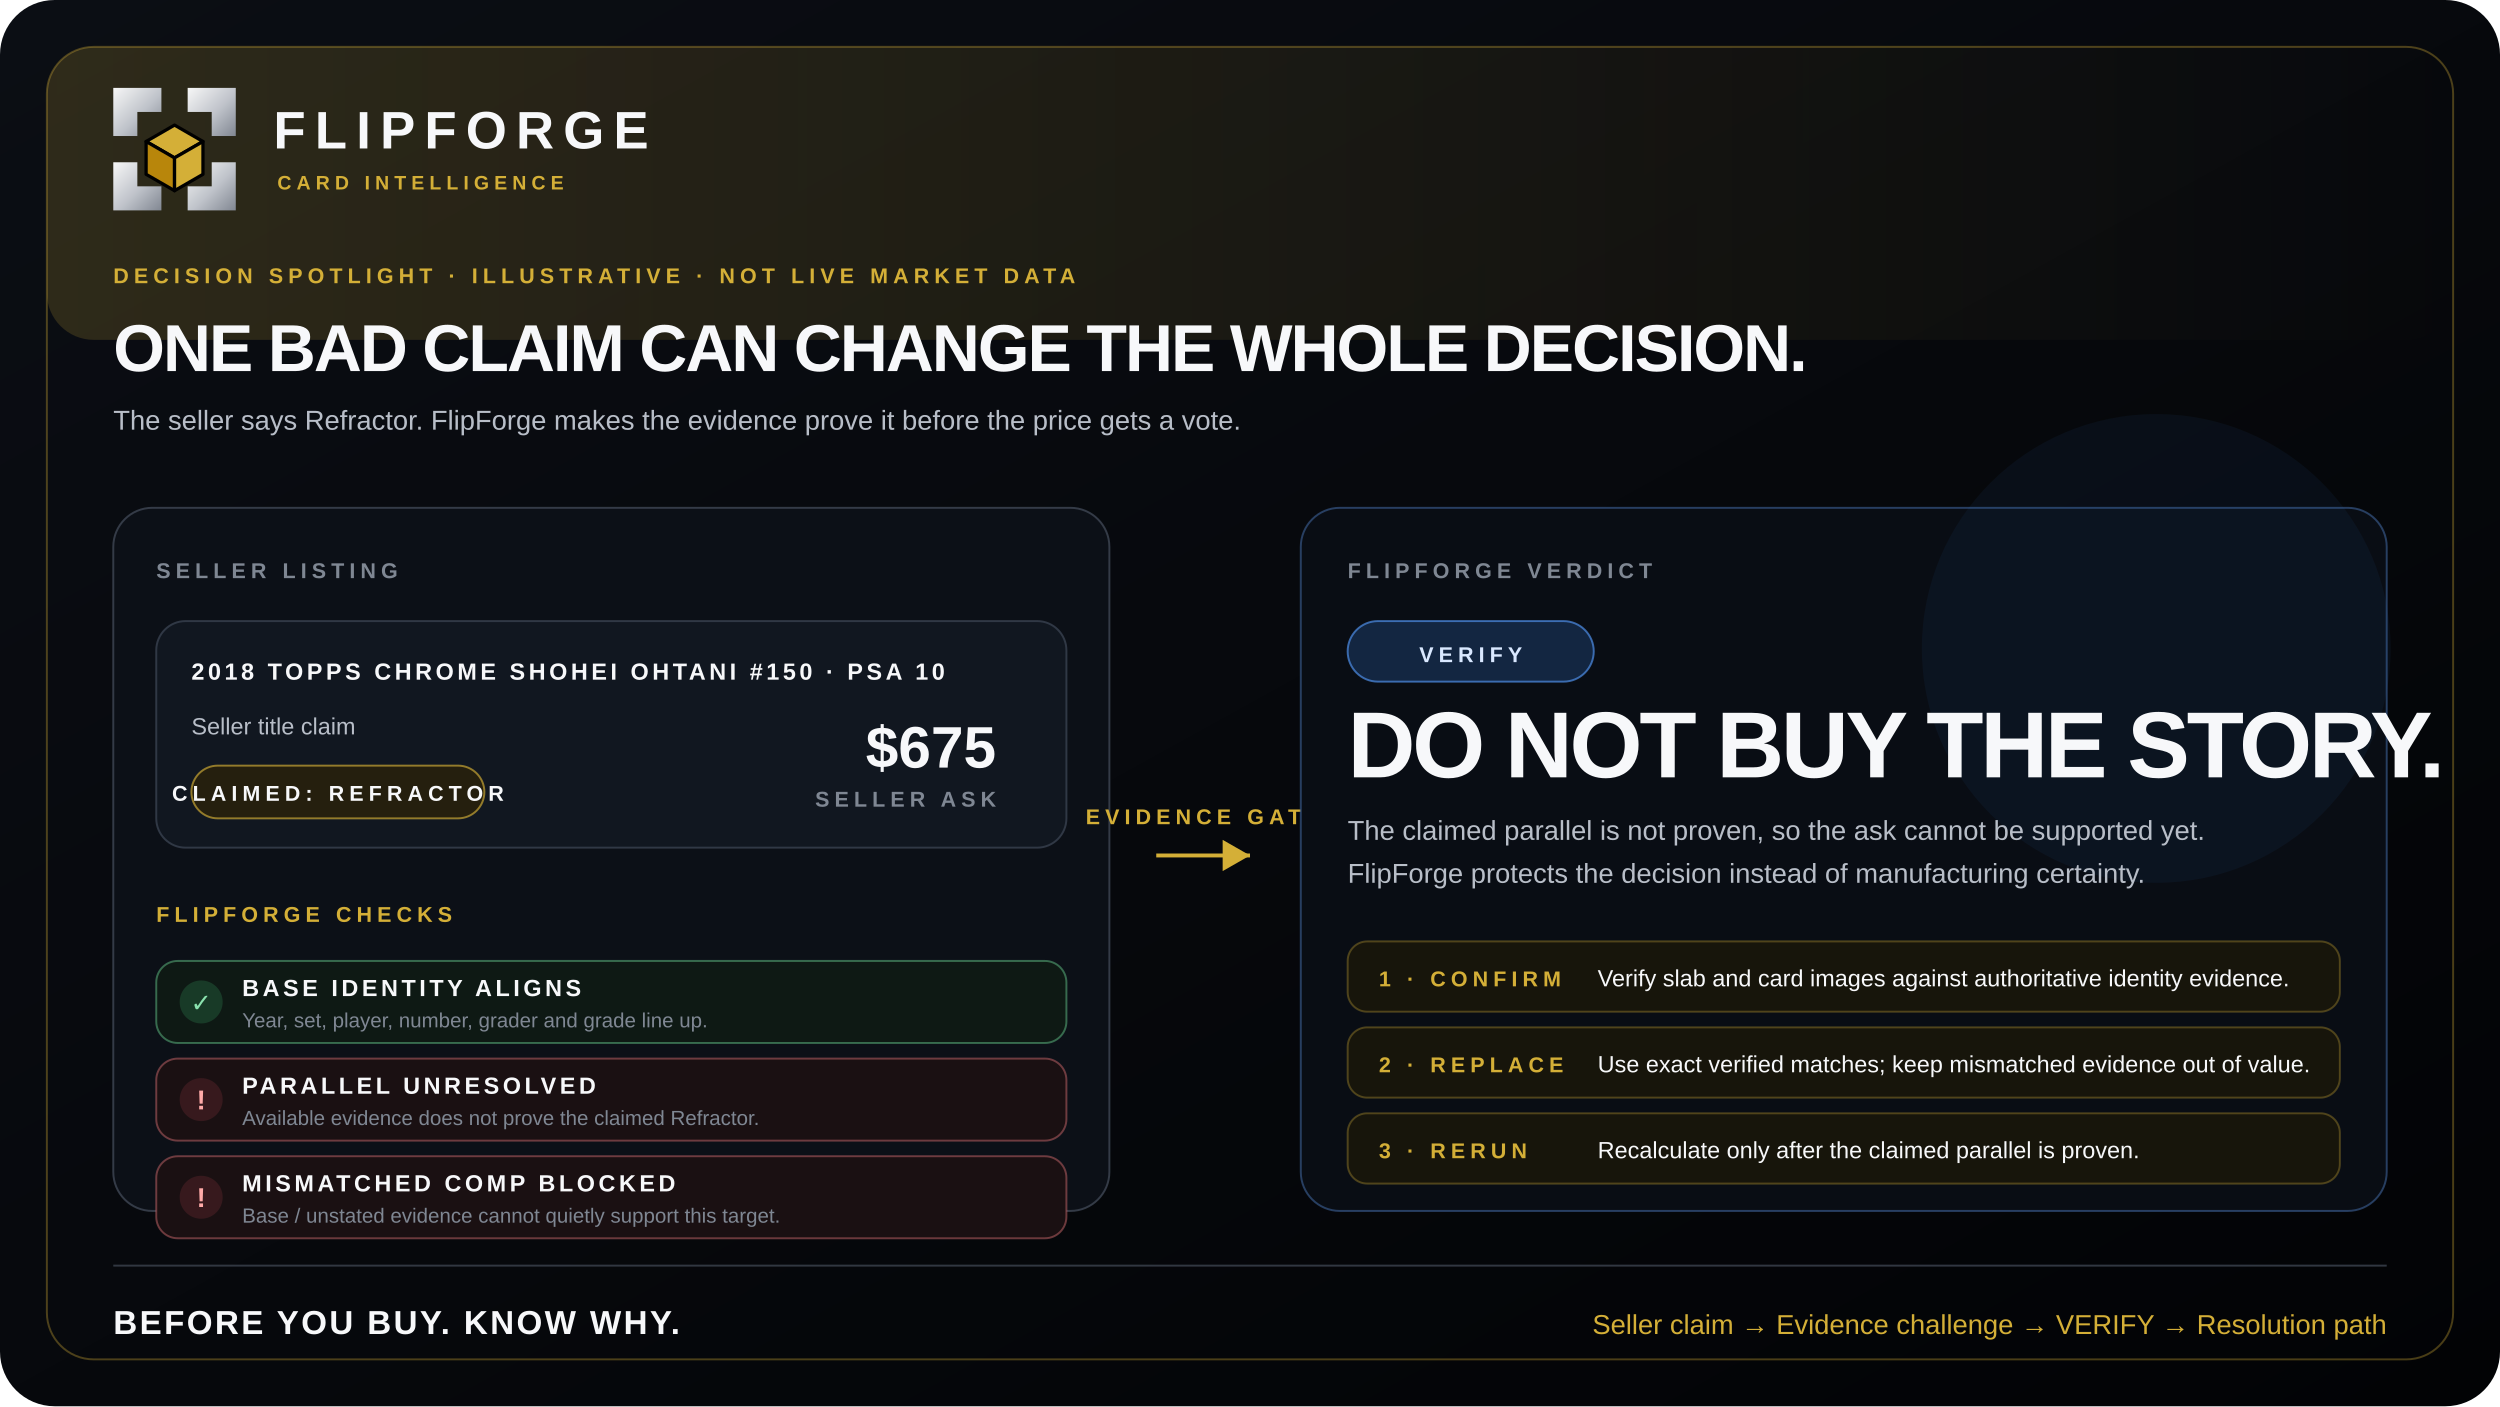
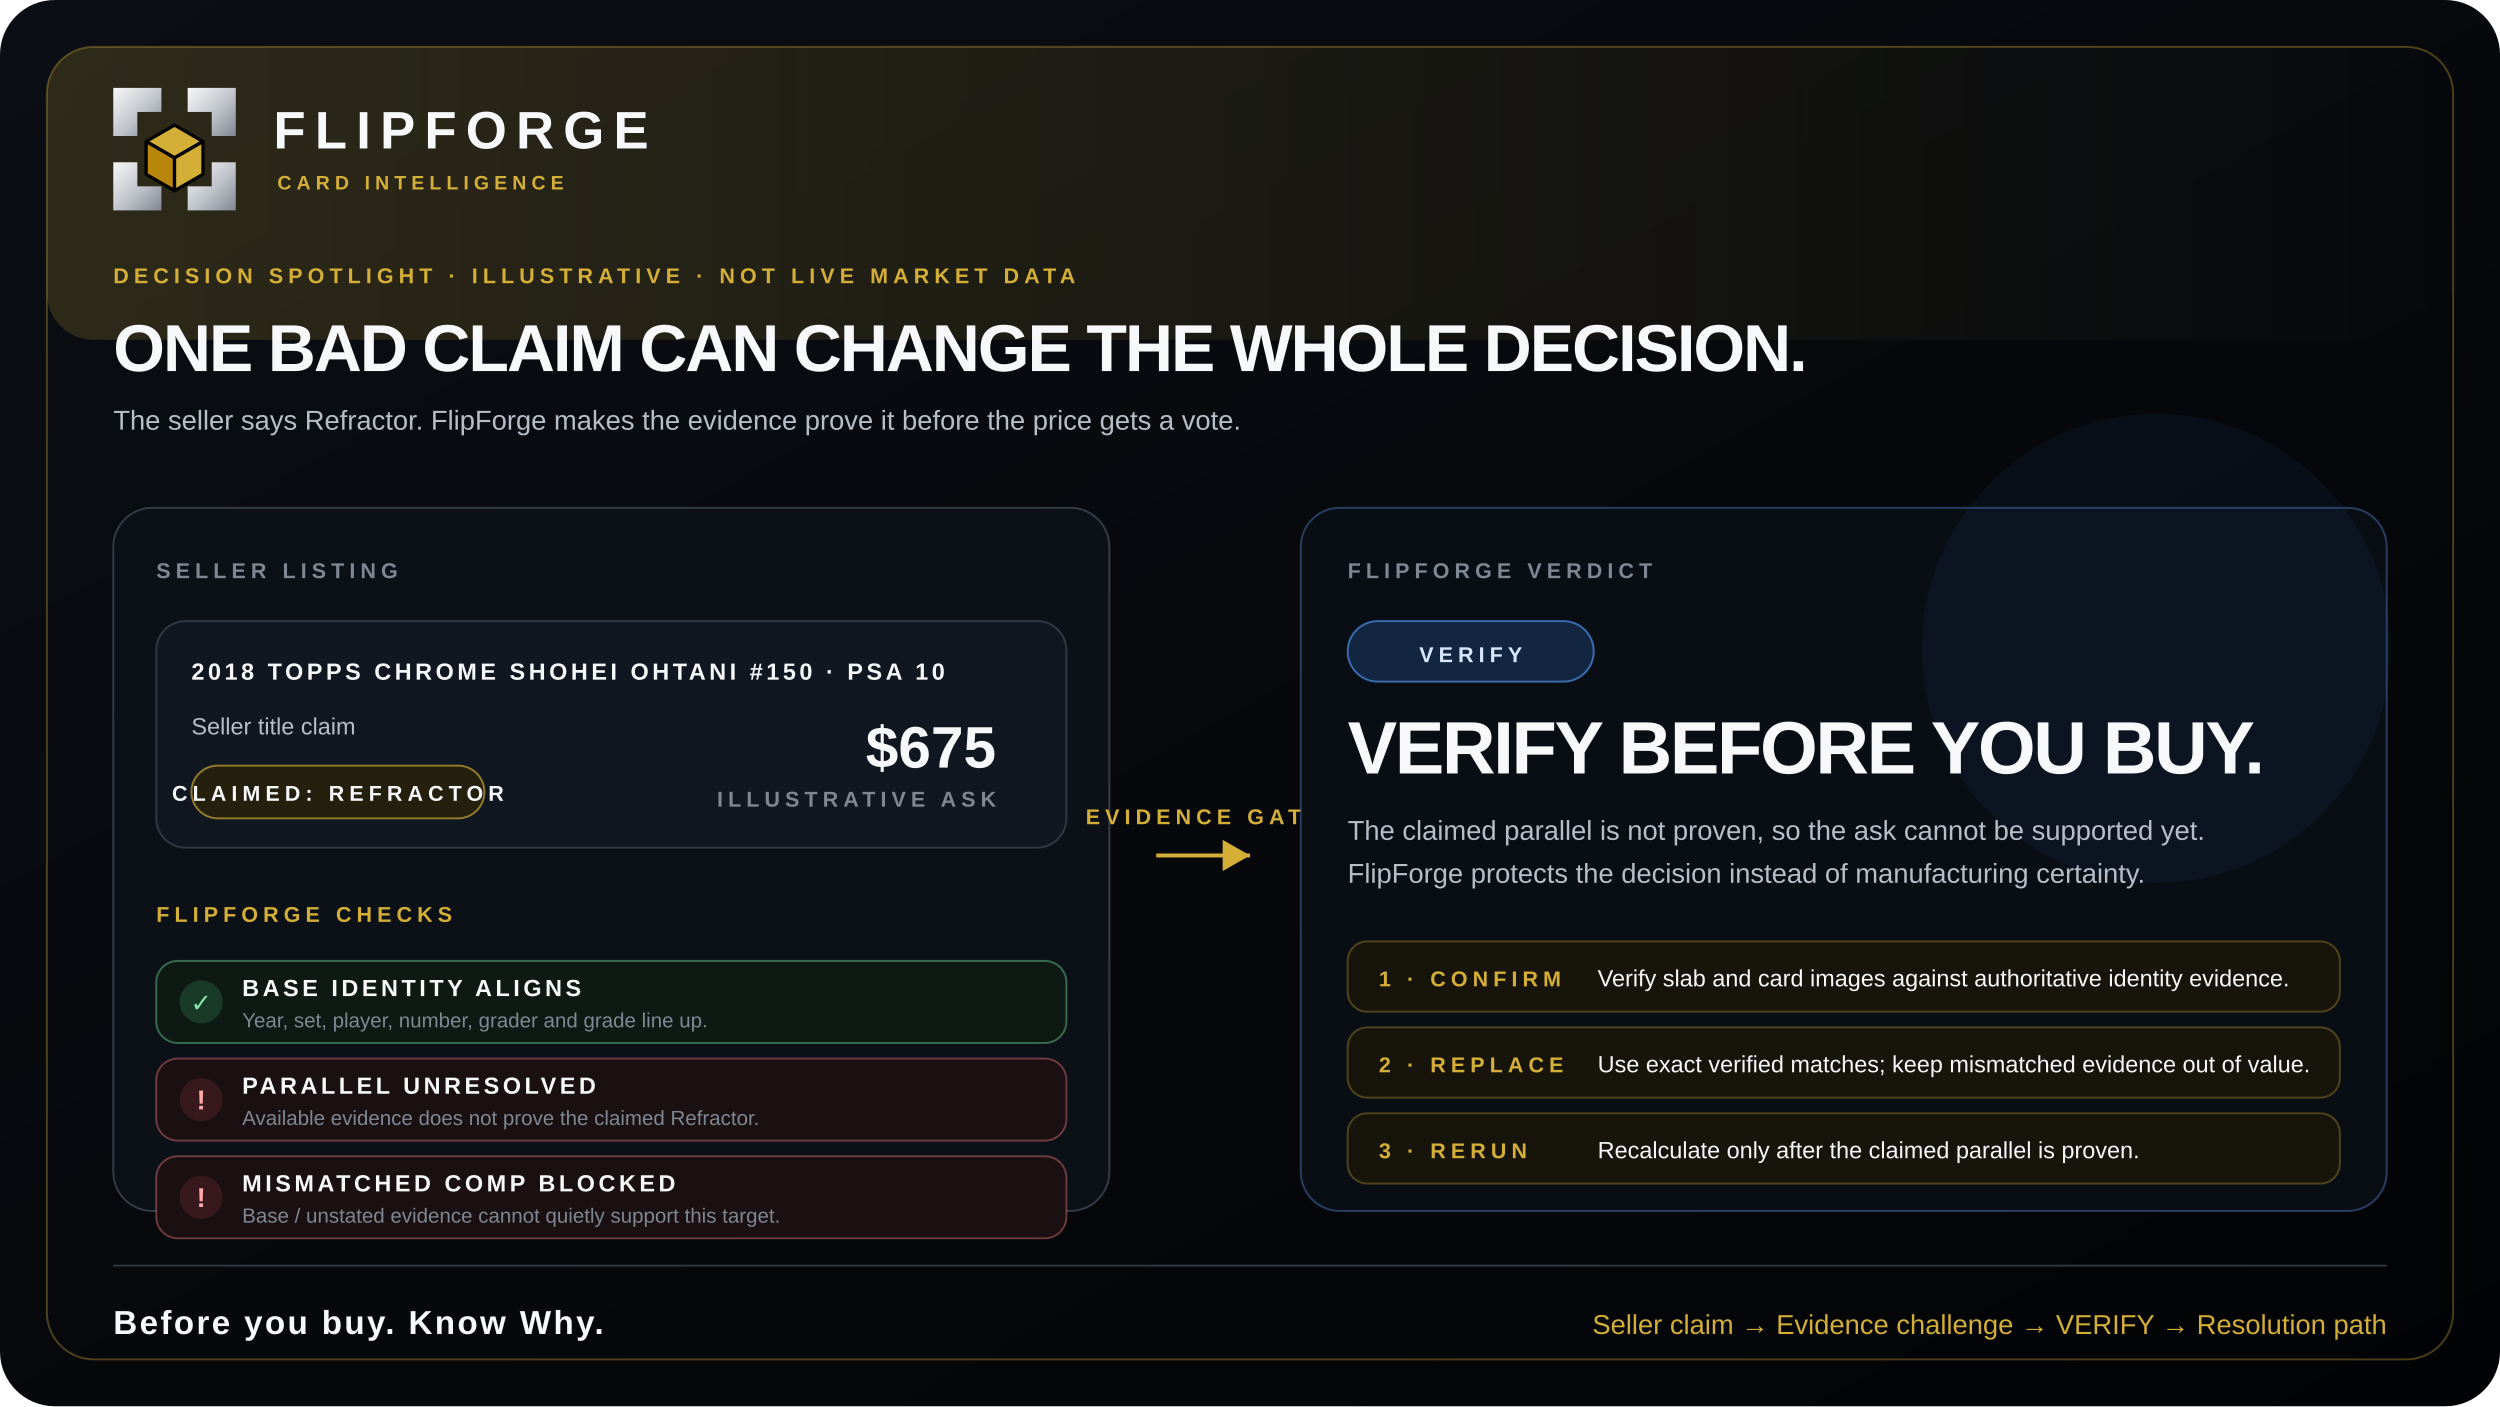
<svg xmlns="http://www.w3.org/2000/svg" width="1280" height="720" viewBox="0 0 1280 720" role="img" aria-labelledby="title desc">
  <defs>
    <linearGradient id="bg" x1="0" y1="0" x2="1" y2="1">
      <stop offset="0" stop-color="#0b0e14" />
      <stop offset="1" stop-color="#020305" />
    </linearGradient>
    <linearGradient id="goldGlow" x1="0" y1="0" x2="1" y2="0">
      <stop offset="0" stop-color="#d4af37" stop-opacity=".18" />
      <stop offset="1" stop-color="#d4af37" stop-opacity="0" />
    </linearGradient>
    <linearGradient id="silver" x1="0" y1="0" x2="1" y2="1">
      <stop offset="0" stop-color="#f7f7f7" />
      <stop offset=".55" stop-color="#bfc3ca" />
      <stop offset="1" stop-color="#818792" />
    </linearGradient>
    <style>
      @font-face{font-family:Geist;src:url('../fonts/geist-latin-wght-normal.woff2') format('woff2');font-weight:100 900}
-       .font{font-family:Geist,'Geist Sans',Arial,sans-serif}
-       .white{fill:#f7f8fa}.silver{fill:#b8bec8}.muted{fill:#7f8793}.gold{fill:#d4af37}.red{fill:#ffaaa8}.green{fill:#8ae2ae}.blue{fill:#d9e8ff}
-       .eyebrow{font-size:11px;font-weight:900;letter-spacing:2.6px}.small{font-size:12px}.body{font-size:14px}.label{font-size:12px;font-weight:850;letter-spacing:1.8px}.title{font-size:34px;font-weight:900;letter-spacing:-1px}.verdict{font-size:48px;font-weight:900;letter-spacing:-1.6px}.wordmark{font-size:27px;font-weight:900;letter-spacing:4.7px}.tag{font-size:10px;font-weight:850;letter-spacing:2.6px}
+       .font{font-family:Geist,'Geist Sans',Arial,sans-serif}.white{fill:#f7f8fa}.silver{fill:#b8bec8}.muted{fill:#7f8793}.gold{fill:#d4af37}.red{fill:#ffaaa8}.green{fill:#8ae2ae}.blue{fill:#d9e8ff}.eyebrow{font-size:11px;font-weight:900;letter-spacing:2.6px}.small{font-size:12px}.body{font-size:14px}.label{font-size:12px;font-weight:850;letter-spacing:1.8px}.title{font-size:34px;font-weight:900;letter-spacing:-1px}.verdict{font-size:38px;font-weight:900;letter-spacing:-1.2px}.wordmark{font-size:27px;font-weight:900;letter-spacing:4.7px}.tag{font-size:10px;font-weight:850;letter-spacing:2.6px}
    </style>
  </defs>
  <rect width="1280" height="720" rx="28" fill="url(#bg)" />
  <rect x="24" y="24" width="1232" height="672" rx="24" fill="none" stroke="#d4af37" stroke-opacity=".34" />
  <rect x="24" y="24" width="1232" height="150" rx="24" fill="url(#goldGlow)" />
  <g transform="translate(58 45)">
    <g transform="scale(1.12)">
      <path d="M0 0H22V11H11V22H0Z" fill="url(#silver)" />
      <path d="M34 0H56V22H45V11H34Z" fill="url(#silver)" />
      <path d="M0 34H11V45H22V56H0Z" fill="url(#silver)" />
      <path d="M45 34H56V56H34V45H45Z" fill="url(#silver)" />
      <path d="M28 17 41 24.5 28 32 15 24.5Z" fill="#d4af37" stroke="#000" stroke-width="1.5" stroke-linejoin="round" />
      <path d="M15 24.5 28 32v15L15 39.5Z" fill="#b8860b" stroke="#000" stroke-width="1.5" stroke-linejoin="round" />
      <path d="M41 24.5 28 32v15l13-7.5Z" fill="#d4af37" stroke="#000" stroke-width="1.5" stroke-linejoin="round" />
    </g>
    <text x="82" y="31" class="font wordmark white">FLIPFORGE</text>
    <text x="84" y="52" class="font tag gold">CARD INTELLIGENCE</text>
  </g>
  <g class="font">
    <text x="58" y="145" class="eyebrow gold">DECISION SPOTLIGHT · ILLUSTRATIVE · NOT LIVE MARKET DATA</text>
    <text x="58" y="190" class="title white">ONE BAD CLAIM CAN CHANGE THE WHOLE DECISION.</text>
    <text x="58" y="220" class="body silver">The seller says Refractor. FlipForge makes the evidence prove it before the price gets a vote.</text>
  </g>
  <g transform="translate(58 260)" class="font">
    <rect width="510" height="360" rx="20" fill="#0c1017" stroke="#343b47" />
    <text x="22" y="36" class="eyebrow muted">SELLER LISTING</text>
    <rect x="22" y="58" width="466" height="116" rx="15" fill="#111720" stroke="#303845" />
    <text x="40" y="88" class="label white">2018 TOPPS CHROME SHOHEI OHTANI #150 · PSA 10</text>
    <text x="40" y="116" class="small silver">Seller title claim</text>
    <rect x="40" y="132" width="150" height="27" rx="13.5" fill="#251f0e" stroke="#d4af37" stroke-opacity=".65" />
    <text x="115" y="150" text-anchor="middle" class="eyebrow white">CLAIMED: REFRACTOR</text>
    <text x="452" y="133" text-anchor="end" font-size="30" font-weight="900" class="white">$675</text>
-     <text x="452" y="153" text-anchor="end" class="eyebrow muted">SELLER ASK</text>
+     <text x="452" y="153" text-anchor="end" class="eyebrow muted">ILLUSTRATIVE ASK</text>
    <text x="22" y="212" class="eyebrow gold">FLIPFORGE CHECKS</text>
    <rect x="22" y="232" width="466" height="42" rx="11" fill="#0e1914" stroke="#5ab17c" stroke-opacity=".55" />
    <circle cx="45" cy="253" r="11" fill="#183a27" />
    <text x="45" y="258" text-anchor="middle" font-size="13" font-weight="900" class="green">✓</text>
    <text x="66" y="250" class="label white">BASE IDENTITY ALIGNS</text>
    <text x="66" y="266" font-size="10.5" class="muted">Year, set, player, number, grader and grade line up.</text>
    <rect x="22" y="282" width="466" height="42" rx="11" fill="#1a1012" stroke="#b85f62" stroke-opacity=".55" />
    <circle cx="45" cy="303" r="11" fill="#37191d" />
    <text x="45" y="308" text-anchor="middle" font-size="14" font-weight="900" class="red">!</text>
    <text x="66" y="300" class="label white">PARALLEL UNRESOLVED</text>
    <text x="66" y="316" font-size="10.5" class="muted">Available evidence does not prove the claimed Refractor.</text>
    <rect x="22" y="332" width="466" height="42" rx="11" fill="#1a1012" stroke="#b85f62" stroke-opacity=".55" />
    <circle cx="45" cy="353" r="11" fill="#37191d" />
    <text x="45" y="358" text-anchor="middle" font-size="14" font-weight="900" class="red">!</text>
    <text x="66" y="350" class="label white">MISMATCHED COMP BLOCKED</text>
    <text x="66" y="366" font-size="10.5" class="muted">Base / unstated evidence cannot quietly support this target.</text>
  </g>
  <g class="font">
    <line x1="592" y1="438" x2="640" y2="438" stroke="#d4af37" stroke-width="2" />
    <path d="M640 438 626 430v16Z" fill="#d4af37" />
    <text x="616" y="422" text-anchor="middle" class="eyebrow gold">EVIDENCE GATE</text>
  </g>
  <g transform="translate(666 260)" class="font">
    <rect width="556" height="360" rx="20" fill="#090d14" stroke="#395b8d" stroke-opacity=".65" />
    <circle cx="438" cy="72" r="120" fill="#2967b8" fill-opacity=".08" />
    <text x="24" y="36" class="eyebrow muted">FLIPFORGE VERDICT</text>
    <rect x="24" y="58" width="126" height="31" rx="15.5" fill="#132641" stroke="#4d8ee7" stroke-opacity=".7" />
    <text x="87" y="79" text-anchor="middle" class="eyebrow blue">VERIFY</text>
-     <text x="24" y="138" class="verdict white">DO NOT BUY THE STORY.</text>
+     <text x="24" y="136" class="verdict white">VERIFY BEFORE YOU BUY.</text>
    <text x="24" y="170" class="body silver">The claimed parallel is not proven, so the ask cannot be supported yet.</text>
    <text x="24" y="192" class="body silver">FlipForge protects the decision instead of manufacturing certainty.</text>
    <rect x="24" y="222" width="508" height="36" rx="10" fill="#17150b" stroke="#d4af37" stroke-opacity=".32" />
    <text x="40" y="245" class="eyebrow gold">1 · CONFIRM</text>
    <text x="152" y="245" class="small white">Verify slab and card images against authoritative identity evidence.</text>
    <rect x="24" y="266" width="508" height="36" rx="10" fill="#17150b" stroke="#d4af37" stroke-opacity=".32" />
    <text x="40" y="289" class="eyebrow gold">2 · REPLACE</text>
    <text x="152" y="289" class="small white">Use exact verified matches; keep mismatched evidence out of value.</text>
    <rect x="24" y="310" width="508" height="36" rx="10" fill="#17150b" stroke="#d4af37" stroke-opacity=".32" />
    <text x="40" y="333" class="eyebrow gold">3 · RERUN</text>
    <text x="152" y="333" class="small white">Recalculate only after the claimed parallel is proven.</text>
  </g>
  <g class="font">
    <line x1="58" y1="648" x2="1222" y2="648" stroke="#313741" />
-     <text x="58" y="683" font-size="17" font-weight="900" letter-spacing="1.2" class="white">BEFORE YOU BUY. KNOW WHY.</text>
+     <text x="58" y="683" font-size="17" font-weight="900" letter-spacing="1.2" class="white">Before you buy. Know Why.</text>
    <text x="1222" y="683" text-anchor="end" class="body gold">Seller claim → Evidence challenge → VERIFY → Resolution path</text>
  </g>
</svg>
